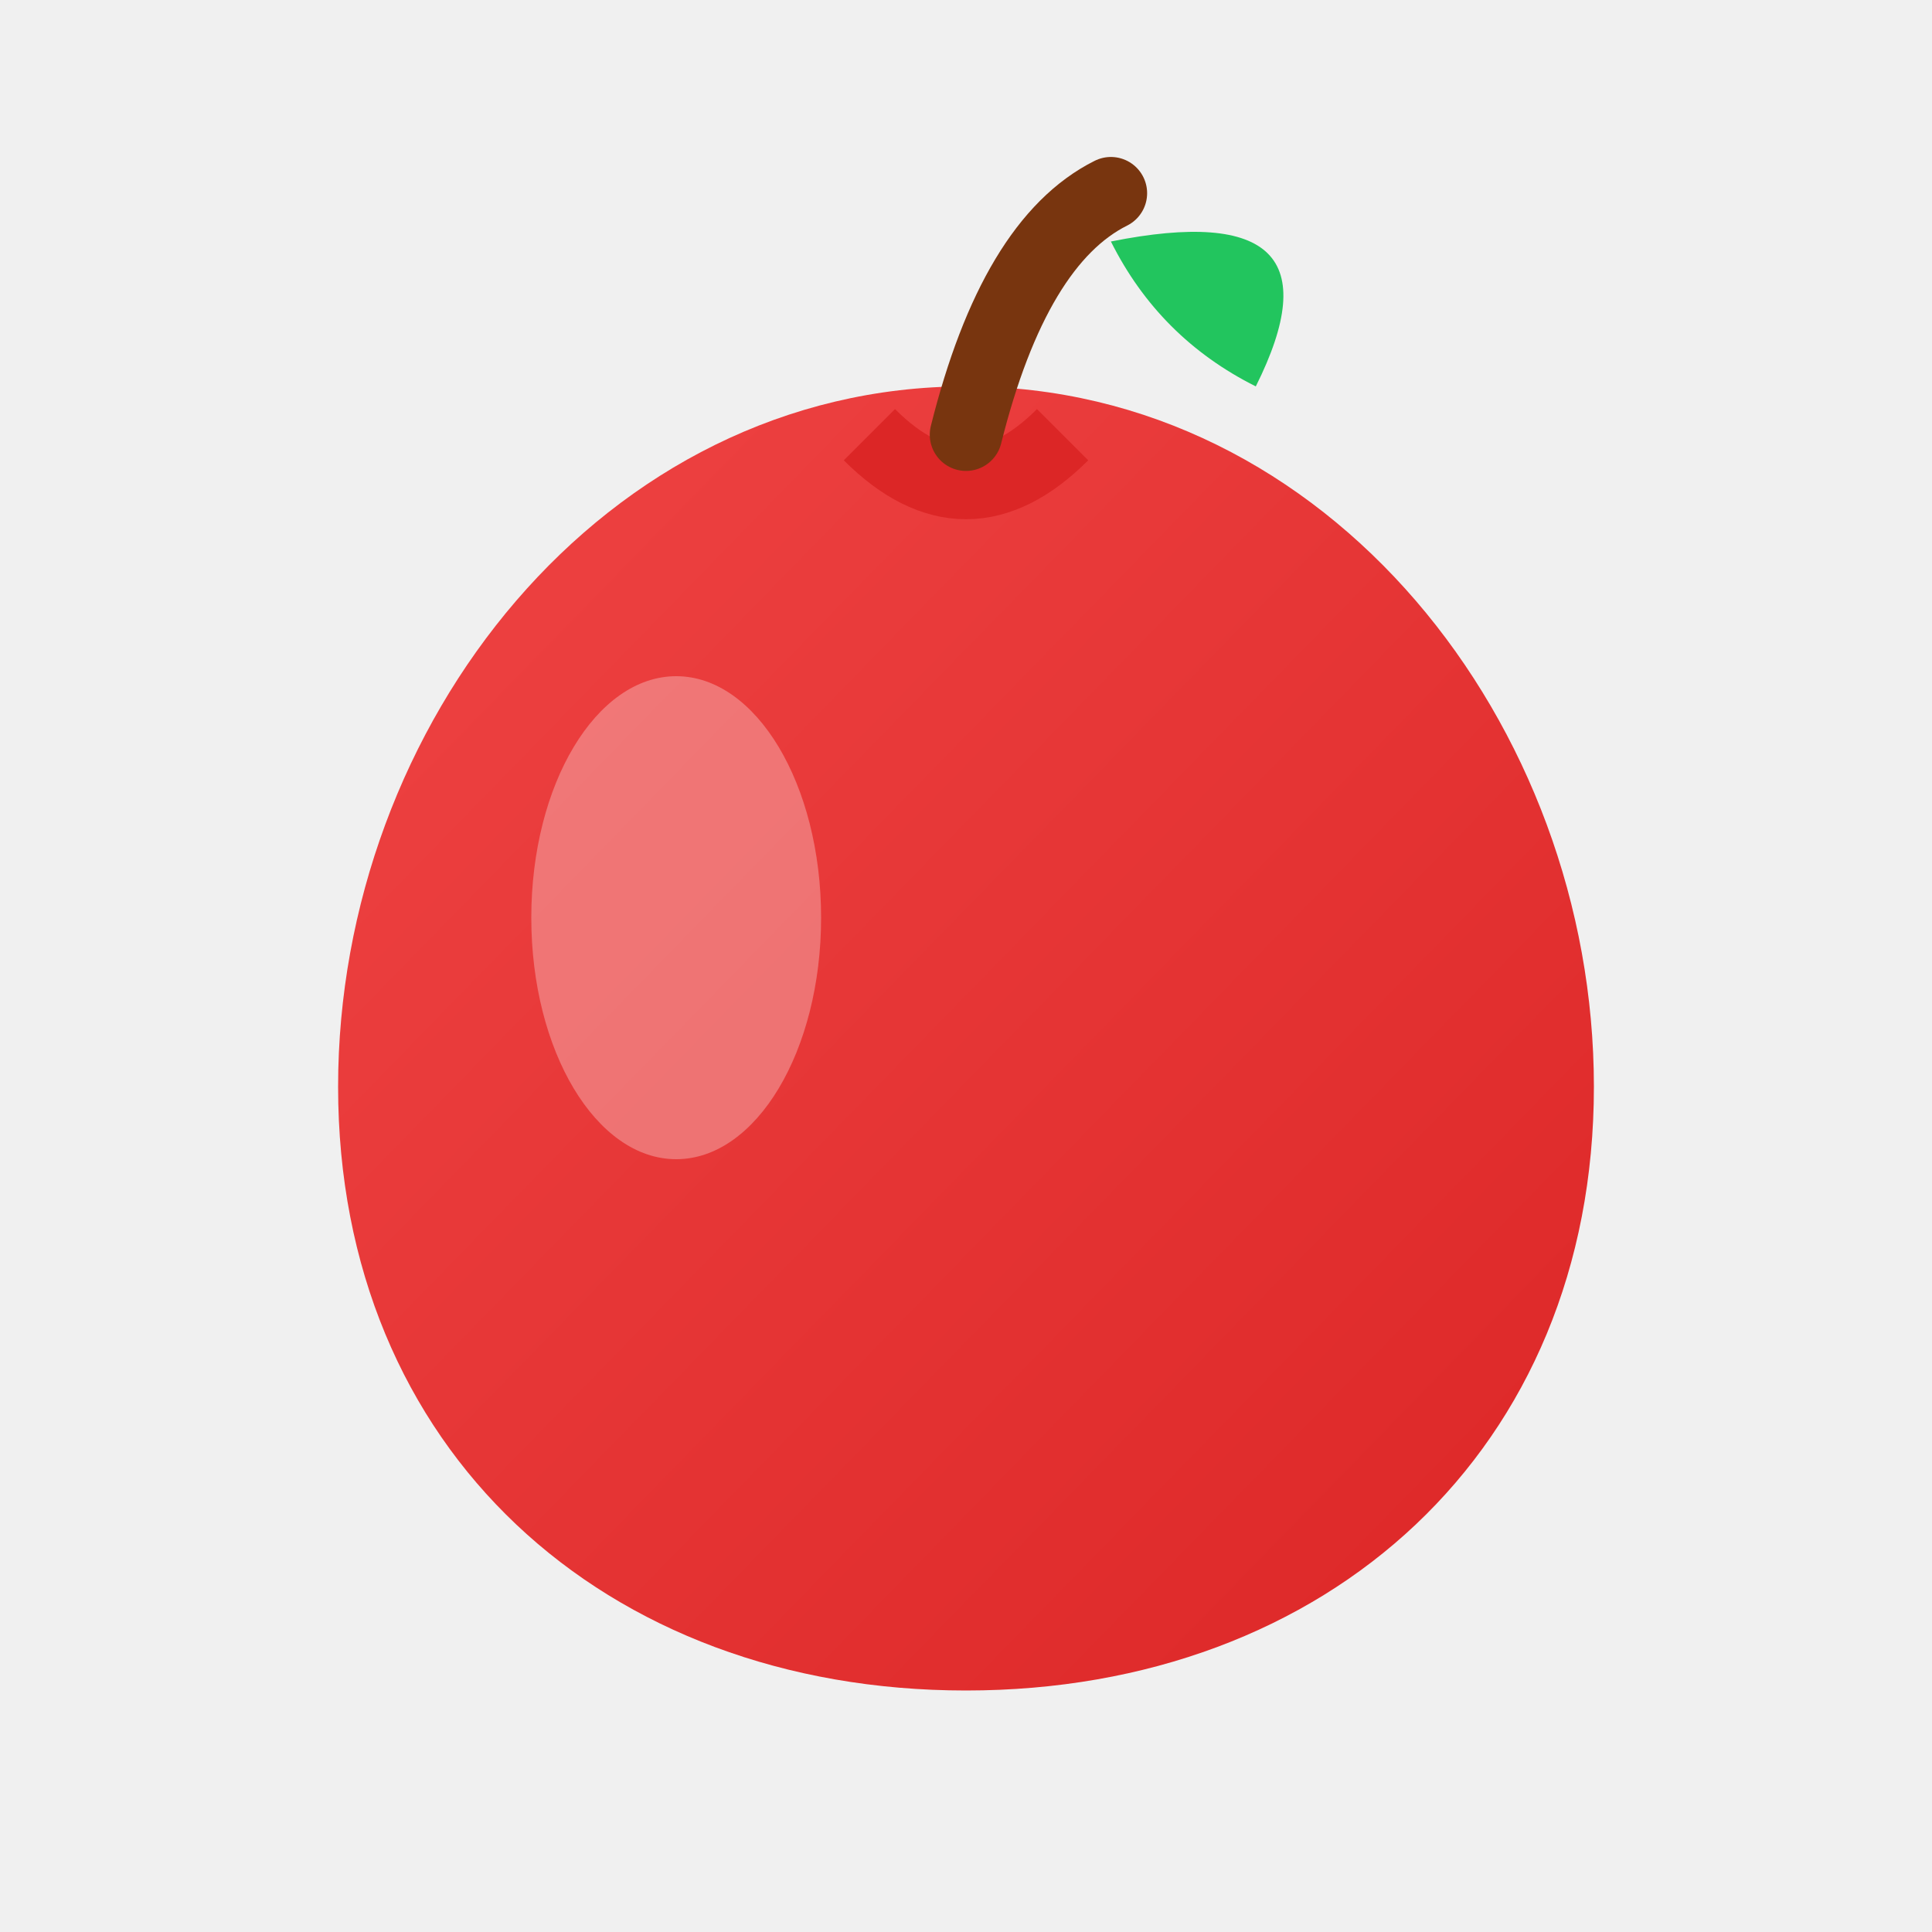
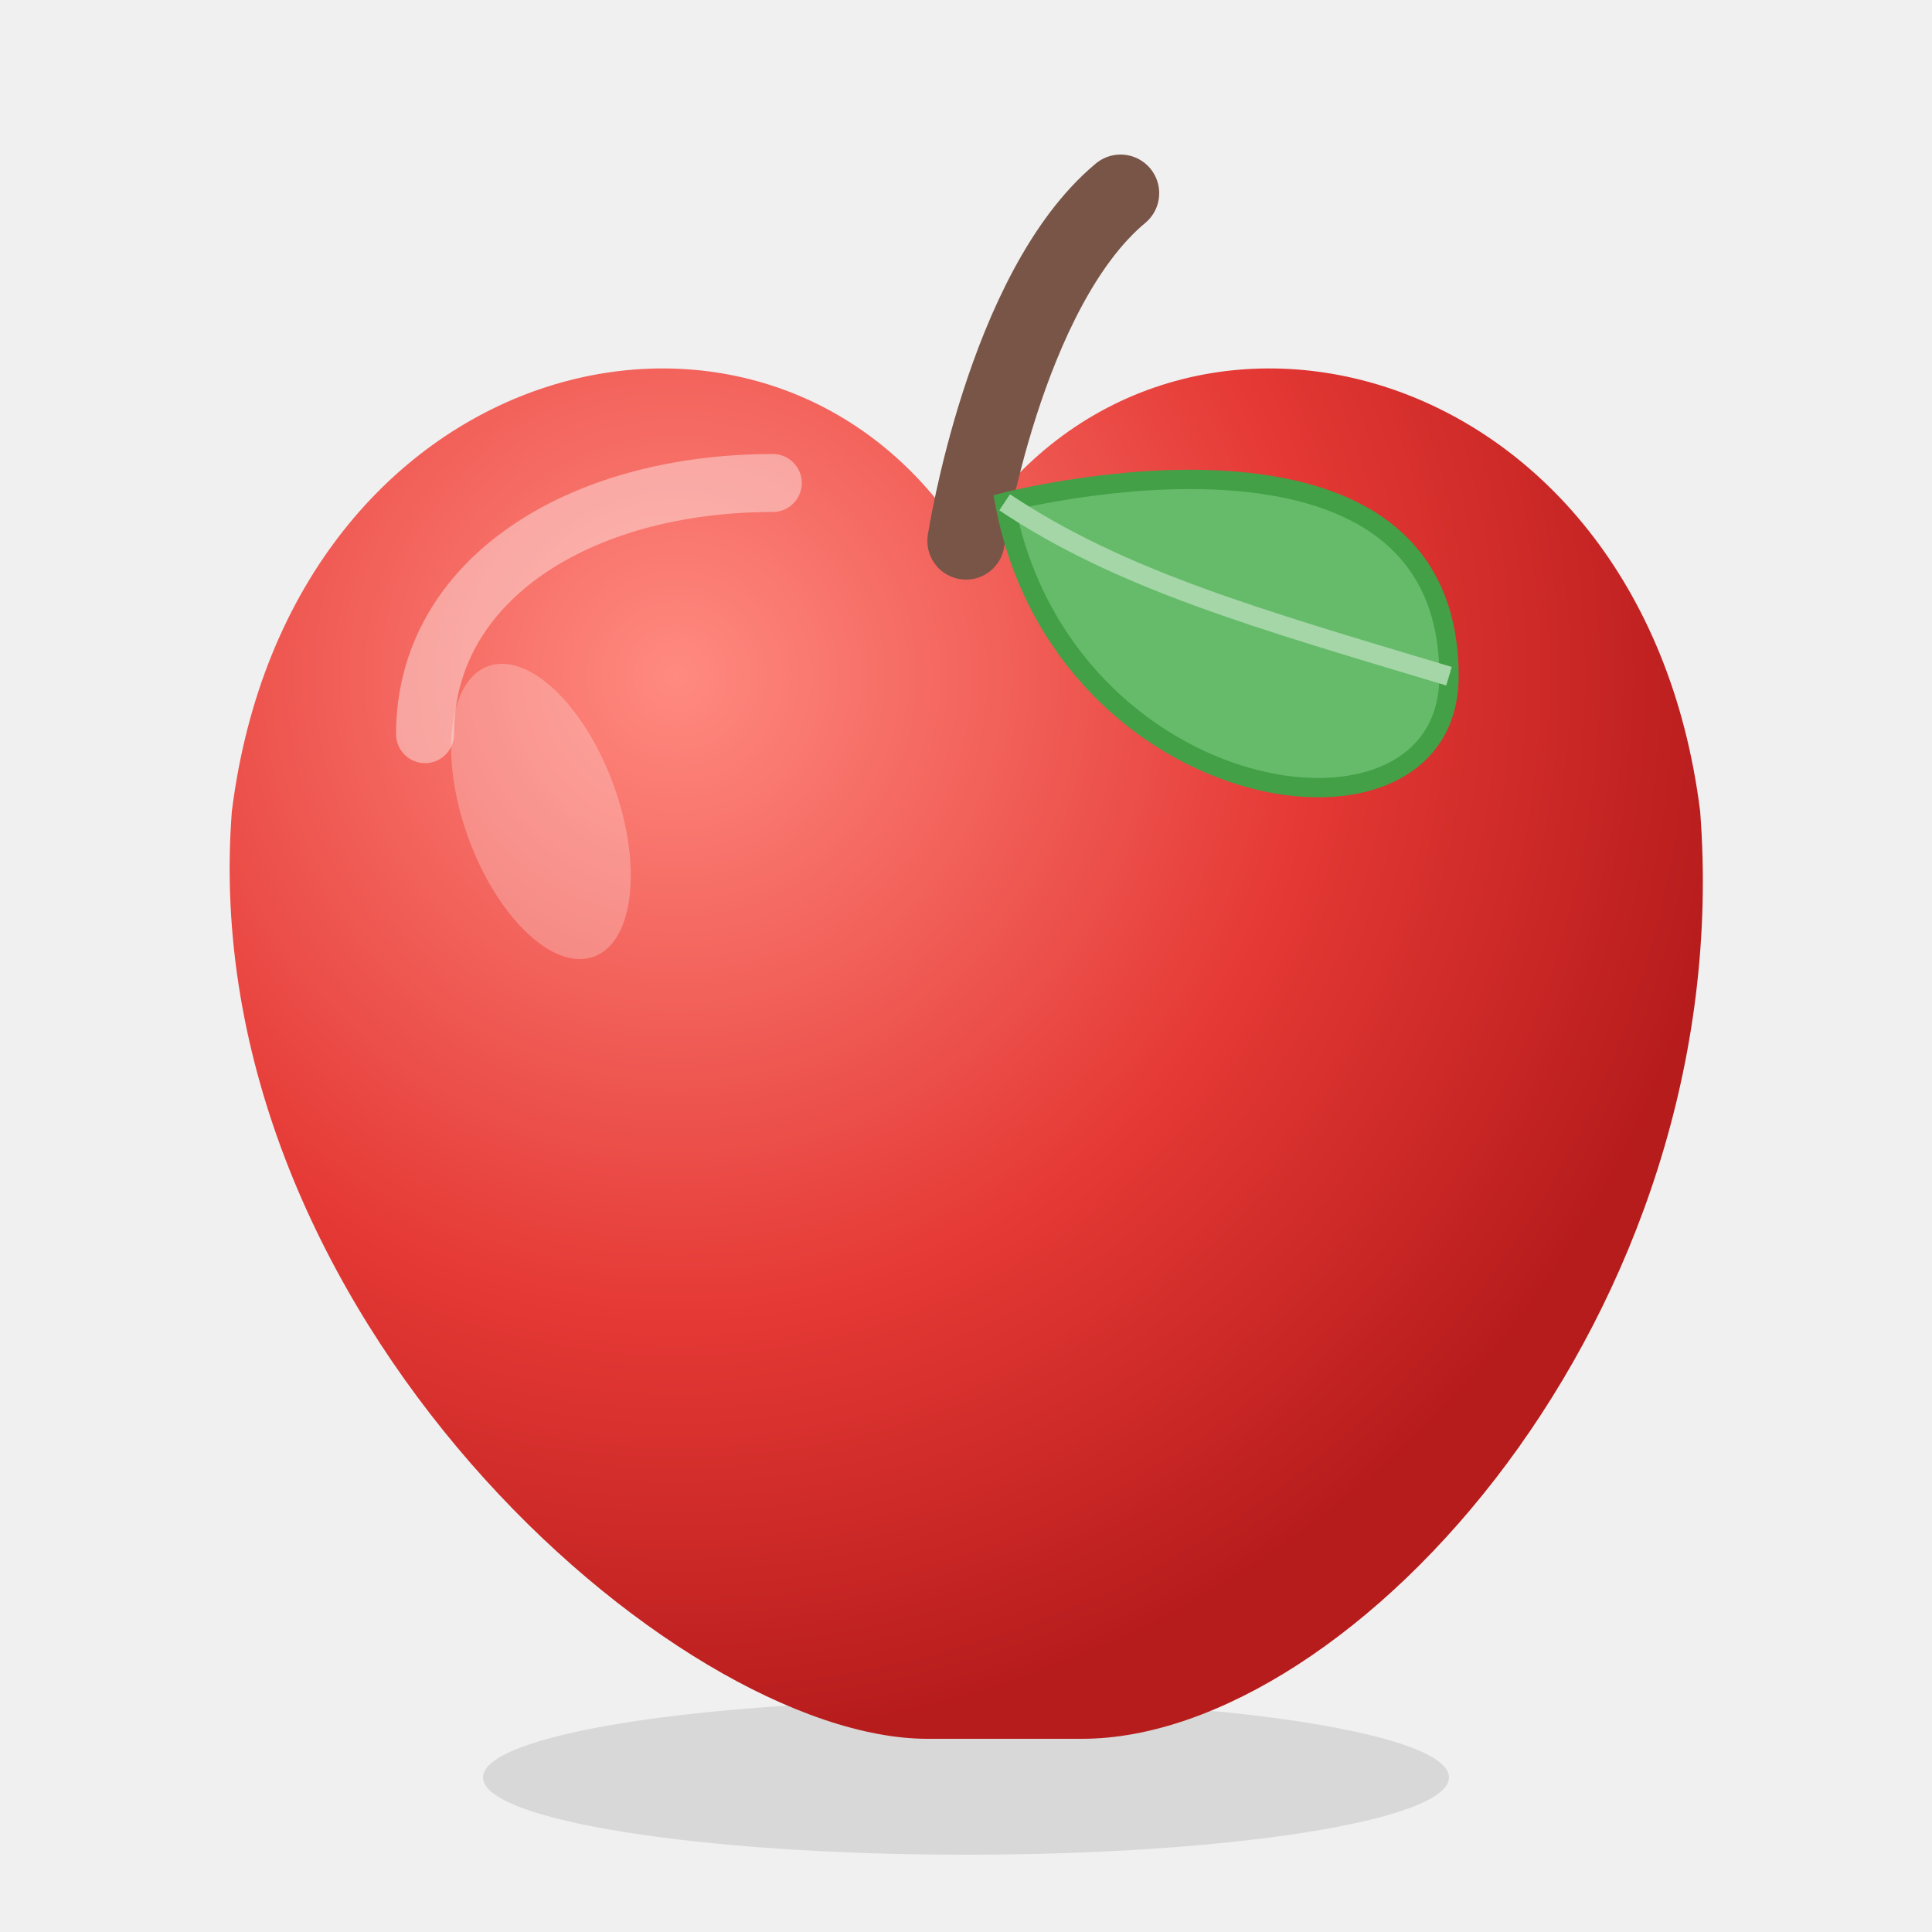
- <svg xmlns="http://www.w3.org/2000/svg" viewBox="0 0 80 80" fill="none">
+ <svg xmlns="http://www.w3.org/2000/svg" viewBox="0 0 100 100" fill="none">
  <defs>
-     <linearGradient id="appleGradient" x1="0%" y1="0%" x2="100%" y2="100%">
-       <stop offset="0%" style="stop-color:#EF4444" />
-       <stop offset="100%" style="stop-color:#DC2626" />
-     </linearGradient>
+     <radialGradient id="appleSkin" cx="35" cy="35" r="55" gradientUnits="userSpaceOnUse">
+       <stop offset="0%" stop-color="#FF8A80" />
+       <stop offset="60%" stop-color="#E53935" />
+       <stop offset="100%" stop-color="#B71C1C" />
+     </radialGradient>
+     <filter id="softGlow" x="-20%" y="-20%" width="140%" height="140%">
+       <feGaussianBlur in="SourceGraphic" stdDeviation="2" result="blur" />
+       <feComposite in="blur" in2="SourceGraphic" operator="over" />
+     </filter>
  </defs>
-   <path d="M40 16C25 16 14 30 14 45C14 60 25 70 40 70C55 70 66 60 66 45C66 30 55 16 40 16Z" fill="url(#appleGradient)" />
-   <path d="M36 18Q40 22 44 18" stroke="#DC2626" stroke-width="3" fill="none" />
-   <path d="M40 18Q42 10 46 8" stroke="#78350F" stroke-width="3" fill="none" stroke-linecap="round" />
-   <path d="M46 10Q56 8 52 16Q48 14 46 10Z" fill="#22C55E" />
-   <ellipse cx="28" cy="38" rx="6" ry="10" fill="#FFFFFF" opacity="0.3" />
+   <ellipse cx="50" cy="92" rx="25" ry="4" fill="#000" opacity="0.1" />
+   <path d="M50 28C40 12 15 18 12 42C10 68 35 90 48 90C52 90 52 90 56 90C70 90 90 68 88 42C85 18 60 12 50 28Z" fill="url(#appleSkin)" />
+   <path d="M22 38C22 30 30 25 40 25" stroke="white" stroke-width="3" stroke-linecap="round" opacity="0.4" />
+   <ellipse cx="28" cy="42" rx="4" ry="8" fill="white" opacity="0.25" transform="rotate(-20 28 42)" />
+   <path d="M50 28C50 28 52 15 58 10" stroke="#795548" stroke-width="4" stroke-linecap="round" />
+   <path d="M52 26C52 26 75 20 75 35C75 45 55 42 52 26Z" fill="#66BB6A" stroke="#43A047" stroke-width="1" />
+   <path d="M52 26C58 30 65 32 75 35" stroke="#A5D6A7" stroke-width="1" />
</svg>
